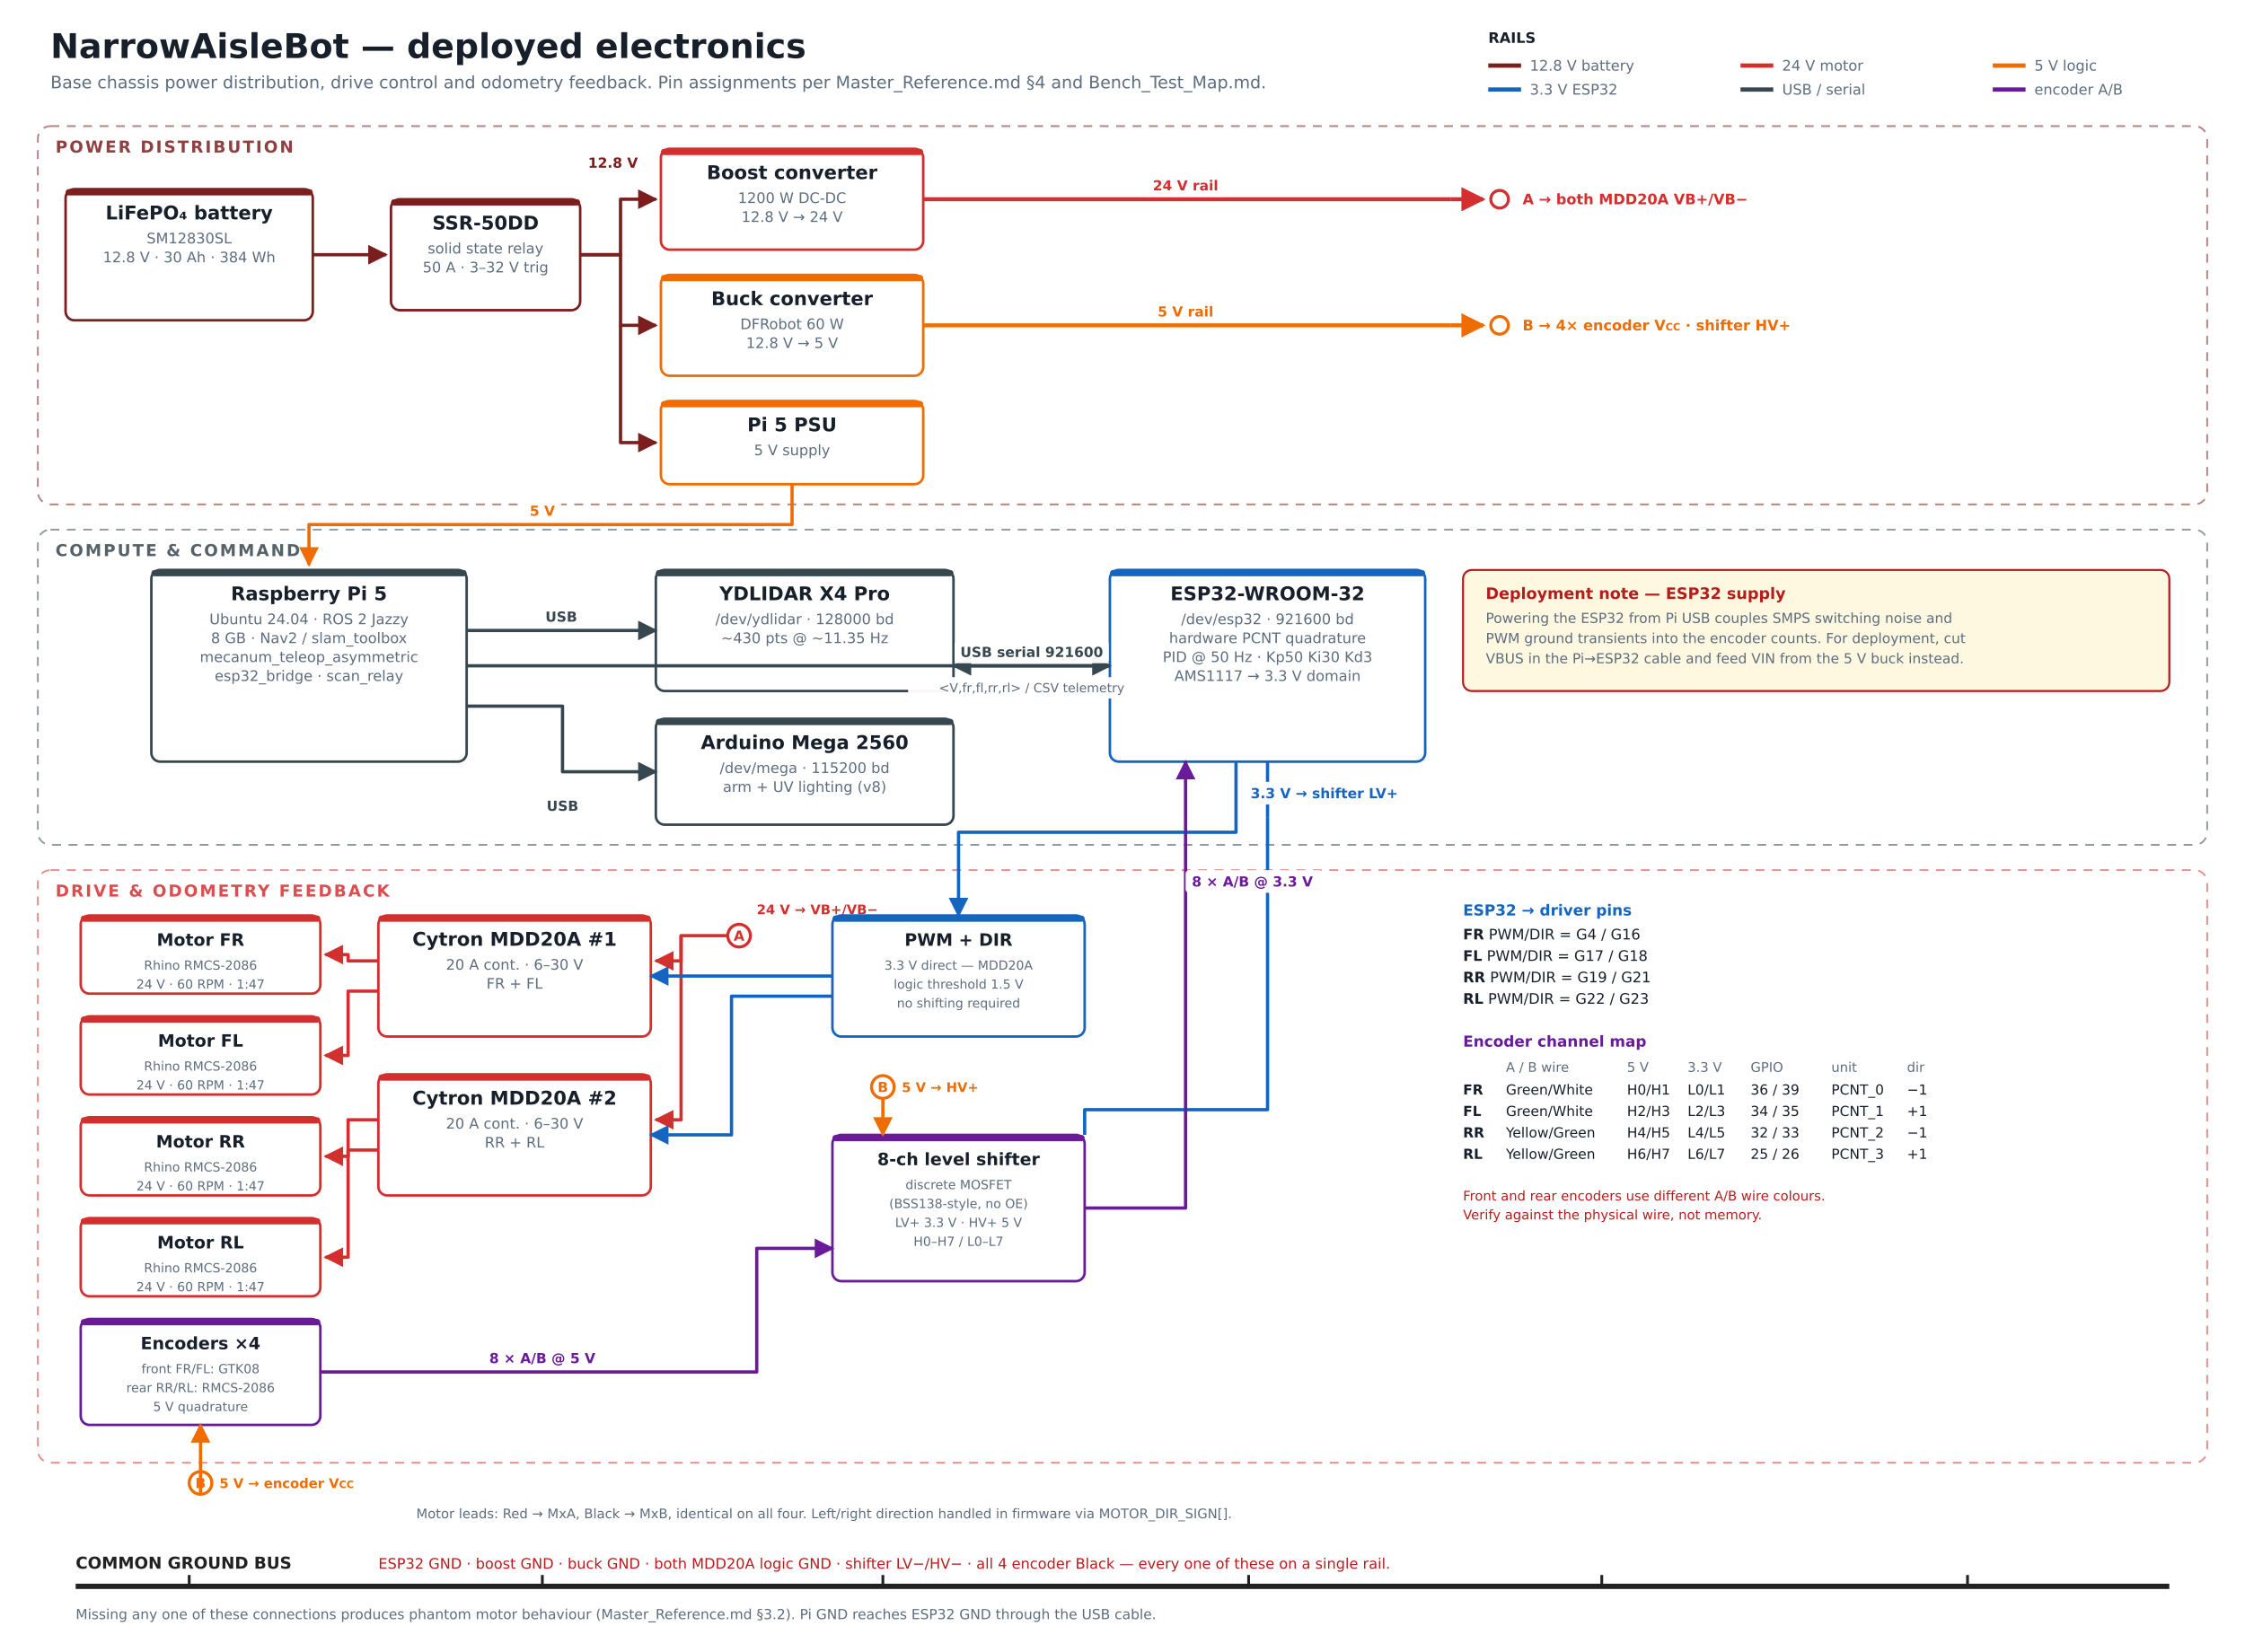
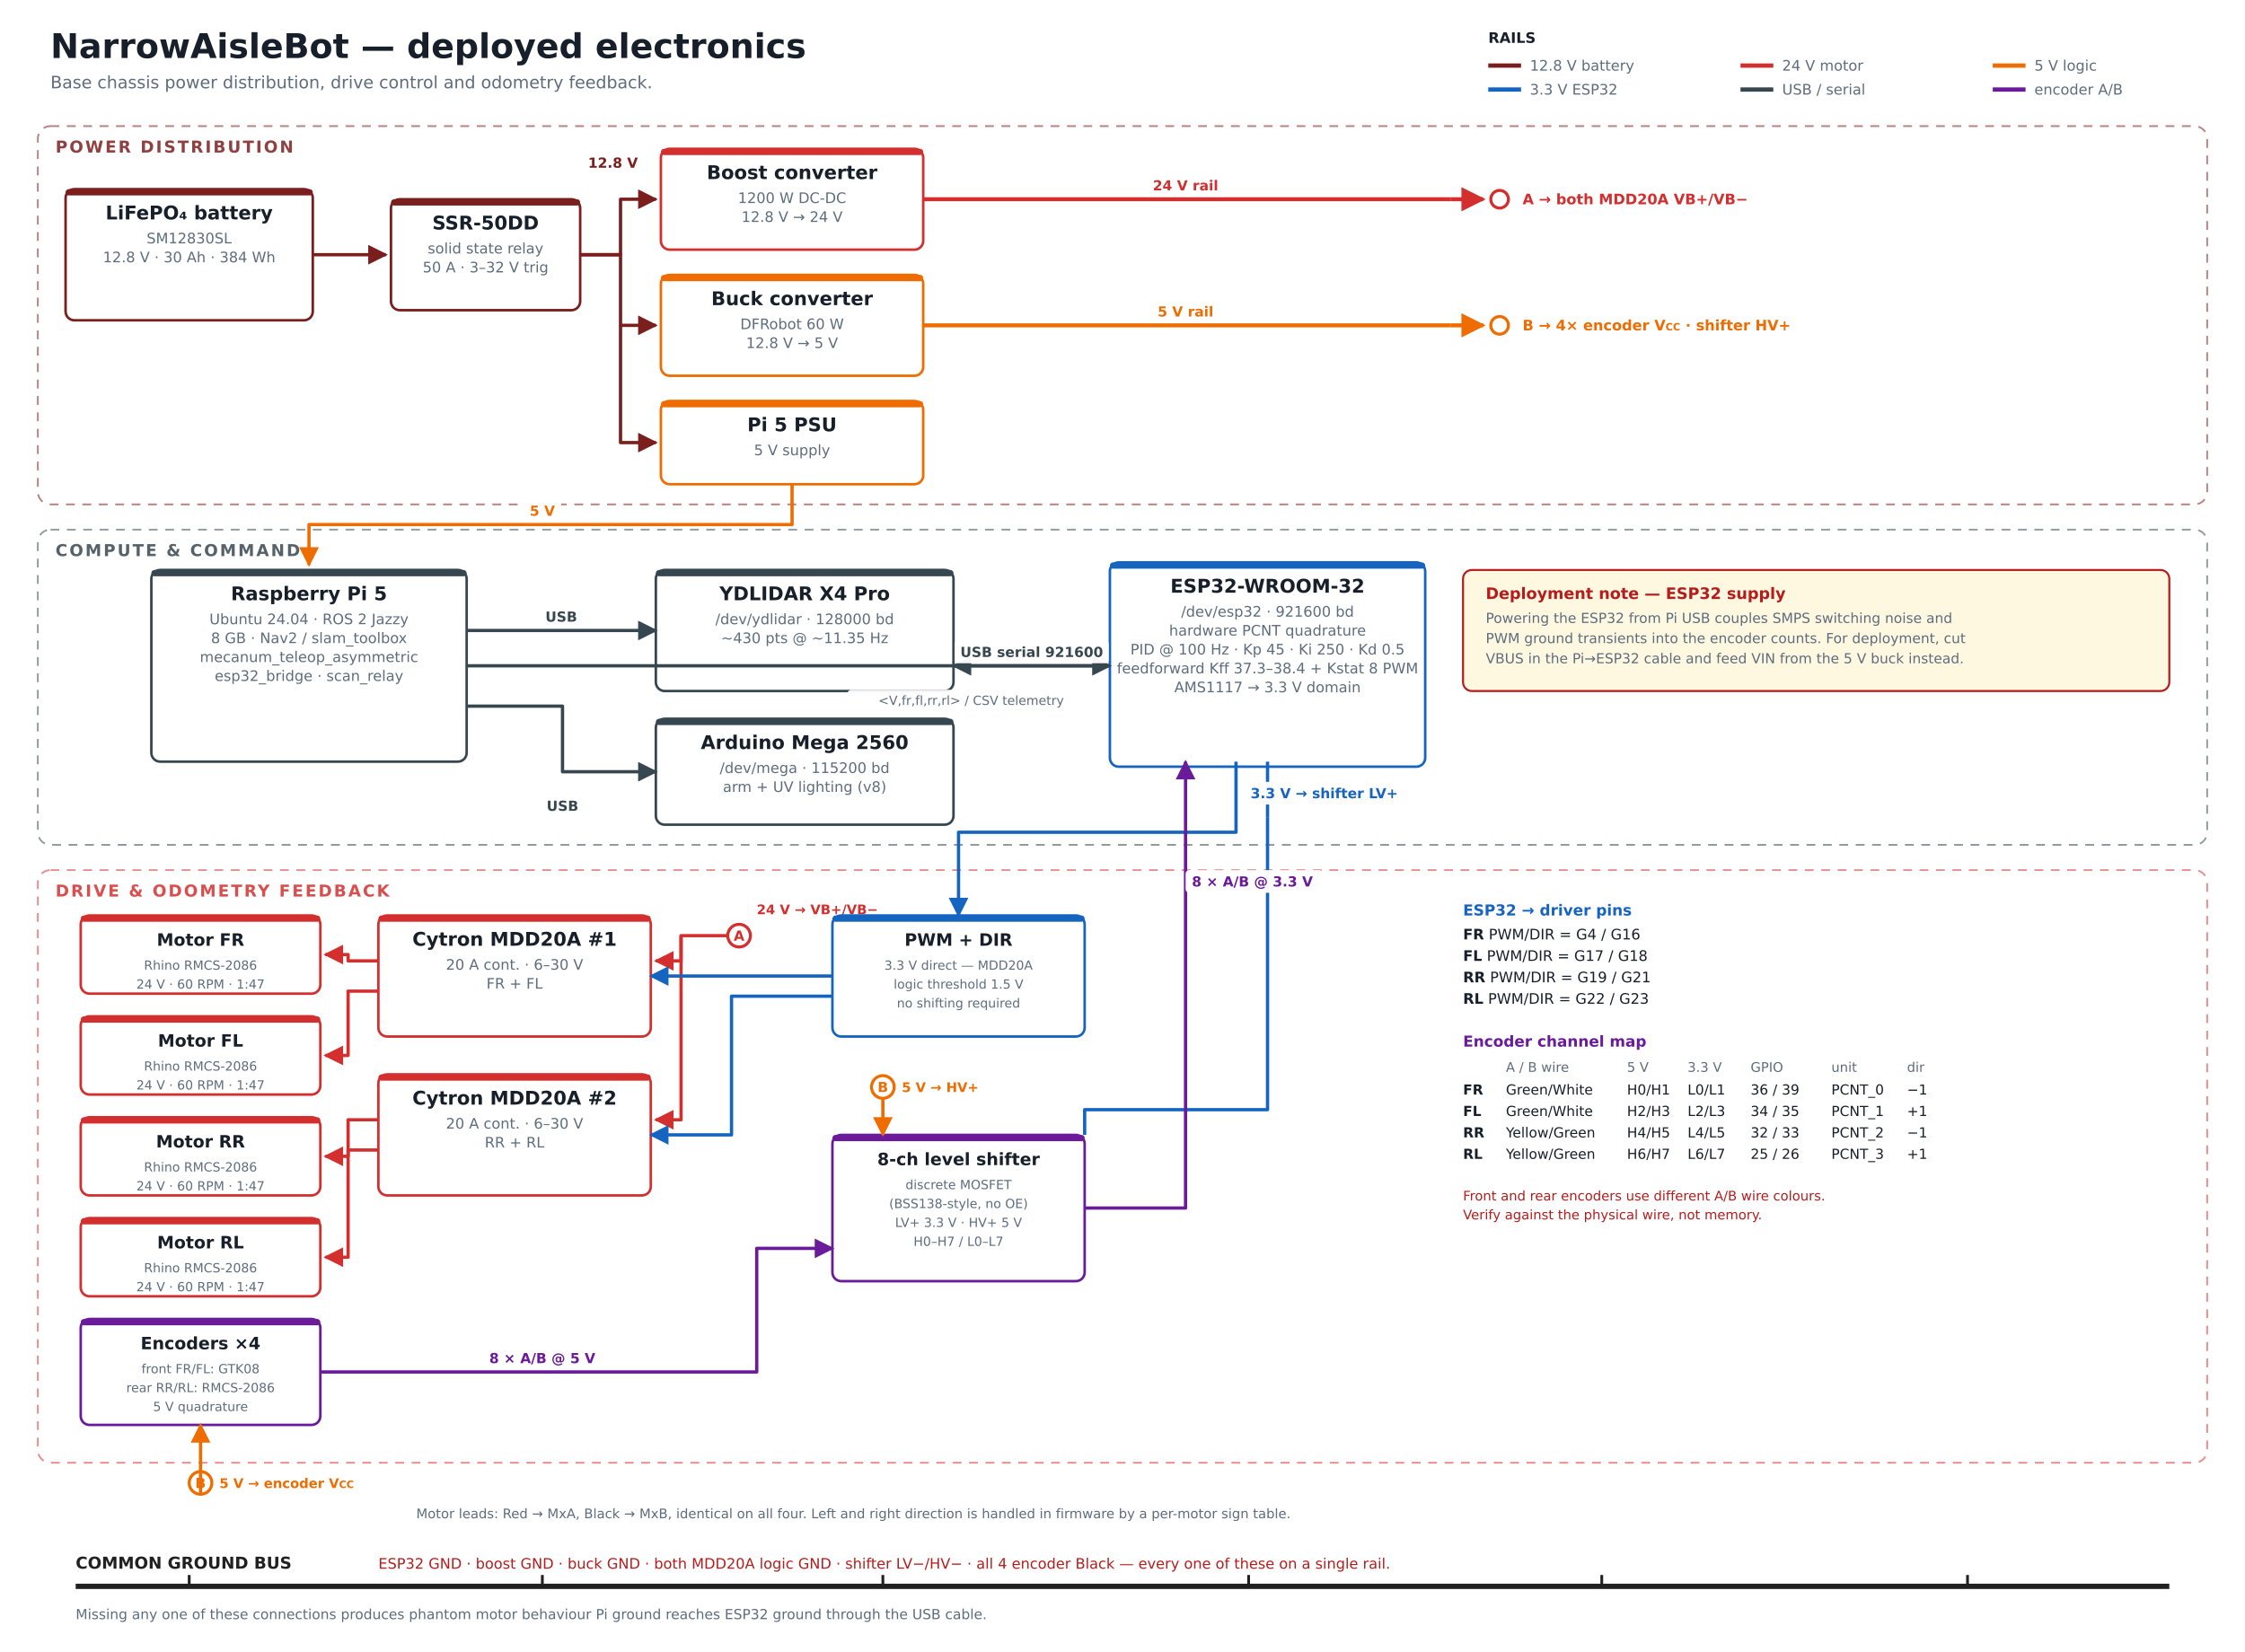
<svg xmlns="http://www.w3.org/2000/svg" width="1780" height="1310" viewBox="0 0 1780 1310" font-family="DejaVu Sans, Arial, sans-serif">
  <rect width="1780" height="1310" fill="#FFFFFF" />
  <defs>
    <marker id="a_b" viewBox="0 0 10 10" refX="9" refY="5" markerWidth="6" markerHeight="6" orient="auto-start-reverse">
      <path d="M0,0 L10,5 L0,10 z" fill="#7B1E1E" />
    </marker>
    <marker id="a_v24" viewBox="0 0 10 10" refX="9" refY="5" markerWidth="6" markerHeight="6" orient="auto-start-reverse">
      <path d="M0,0 L10,5 L0,10 z" fill="#D32F2F" />
    </marker>
    <marker id="a_v5" viewBox="0 0 10 10" refX="9" refY="5" markerWidth="6" markerHeight="6" orient="auto-start-reverse">
      <path d="M0,0 L10,5 L0,10 z" fill="#EF6C00" />
    </marker>
    <marker id="a_v33" viewBox="0 0 10 10" refX="9" refY="5" markerWidth="6" markerHeight="6" orient="auto-start-reverse">
      <path d="M0,0 L10,5 L0,10 z" fill="#1565C0" />
    </marker>
    <marker id="a_sig" viewBox="0 0 10 10" refX="9" refY="5" markerWidth="6" markerHeight="6" orient="auto-start-reverse">
      <path d="M0,0 L10,5 L0,10 z" fill="#37474F" />
    </marker>
    <marker id="a_enc" viewBox="0 0 10 10" refX="9" refY="5" markerWidth="6" markerHeight="6" orient="auto-start-reverse">
      <path d="M0,0 L10,5 L0,10 z" fill="#6A1B9A" />
    </marker>
  </defs>
  <text x="40" y="46" font-size="27" font-weight="bold" fill="#17202A">NarrowAisleBot — deployed electronics</text>
-   <text x="40" y="70" font-size="13.5" fill="#5D6D7E">Base chassis power distribution, drive control and odometry feedback. Pin assignments per Master_Reference.md §4 and Bench_Test_Map.md.</text>
+   <text x="40" y="70" font-size="13.5" fill="#5D6D7E">Base chassis power distribution, drive control and odometry feedback.</text>
  <text x="1180" y="34" font-size="11.5" font-weight="bold" fill="#17202A">RAILS</text>
  <line x1="1180" y1="52" x2="1206" y2="52" stroke="#7B1E1E" stroke-width="3.4" />
  <text x="1213" y="56" font-size="11.5" fill="#5D6D7E">12.8 V battery</text>
  <line x1="1380" y1="52" x2="1406" y2="52" stroke="#D32F2F" stroke-width="3.4" />
  <text x="1413" y="56" font-size="11.5" fill="#5D6D7E">24 V motor</text>
  <line x1="1580" y1="52" x2="1606" y2="52" stroke="#EF6C00" stroke-width="3.4" />
  <text x="1613" y="56" font-size="11.5" fill="#5D6D7E">5 V logic</text>
  <line x1="1180" y1="71" x2="1206" y2="71" stroke="#1565C0" stroke-width="3.4" />
  <text x="1213" y="75" font-size="11.5" fill="#5D6D7E">3.3 V ESP32</text>
  <line x1="1380" y1="71" x2="1406" y2="71" stroke="#37474F" stroke-width="3.4" />
  <text x="1413" y="75" font-size="11.5" fill="#5D6D7E">USB / serial</text>
  <line x1="1580" y1="71" x2="1606" y2="71" stroke="#6A1B9A" stroke-width="3.4" />
  <text x="1613" y="75" font-size="11.5" fill="#5D6D7E">encoder A/B</text>
  <rect x="30" y="100" width="1720" height="300" rx="10" fill="none" stroke="#7B1E1E" stroke-width="1.4" stroke-dasharray="7 6" opacity="0.55" />
  <text x="44" y="121" font-size="13" font-weight="bold" fill="#7B1E1E" opacity="0.85" letter-spacing="1.5">POWER DISTRIBUTION</text>
  <rect x="52" y="150" width="196" height="104" rx="7" fill="#FFFFFF" stroke="#7B1E1E" stroke-width="2" />
  <rect x="52" y="150" width="196" height="5" rx="2.5" fill="#7B1E1E" />
  <text x="150.0" y="174" font-size="15" font-weight="bold" fill="#17202A" text-anchor="middle">LiFePO₄ battery</text>
  <text x="150.0" y="193" font-size="11.5" fill="#5D6D7E" text-anchor="middle">SM12830SL</text>
  <text x="150.0" y="208" font-size="11.5" fill="#5D6D7E" text-anchor="middle">12.8 V · 30 Ah · 384 Wh</text>
  <rect x="310" y="158" width="150" height="88" rx="7" fill="#FFFFFF" stroke="#7B1E1E" stroke-width="2" />
  <rect x="310" y="158" width="150" height="5" rx="2.5" fill="#7B1E1E" />
  <text x="385.0" y="182" font-size="15" font-weight="bold" fill="#17202A" text-anchor="middle">SSR-50DD</text>
  <text x="385.0" y="201" font-size="11.5" fill="#5D6D7E" text-anchor="middle">solid state relay</text>
  <text x="385.0" y="216" font-size="11.5" fill="#5D6D7E" text-anchor="middle">50 A · 3–32 V trig</text>
  <rect x="524" y="118" width="208" height="80" rx="7" fill="#FFFFFF" stroke="#D32F2F" stroke-width="2" />
  <rect x="524" y="118" width="208" height="5" rx="2.5" fill="#D32F2F" />
  <text x="628.0" y="142" font-size="15" font-weight="bold" fill="#17202A" text-anchor="middle">Boost converter</text>
  <text x="628.0" y="161" font-size="11.5" fill="#5D6D7E" text-anchor="middle">1200 W DC-DC</text>
  <text x="628.0" y="176" font-size="11.5" fill="#5D6D7E" text-anchor="middle">12.8 V → 24 V</text>
  <rect x="524" y="218" width="208" height="80" rx="7" fill="#FFFFFF" stroke="#EF6C00" stroke-width="2" />
  <rect x="524" y="218" width="208" height="5" rx="2.5" fill="#EF6C00" />
  <text x="628.0" y="242" font-size="15" font-weight="bold" fill="#17202A" text-anchor="middle">Buck converter</text>
  <text x="628.0" y="261" font-size="11.5" fill="#5D6D7E" text-anchor="middle">DFRobot 60 W</text>
  <text x="628.0" y="276" font-size="11.5" fill="#5D6D7E" text-anchor="middle">12.8 V → 5 V</text>
  <rect x="524" y="318" width="208" height="66" rx="7" fill="#FFFFFF" stroke="#EF6C00" stroke-width="2" />
  <rect x="524" y="318" width="208" height="5" rx="2.5" fill="#EF6C00" />
  <text x="628.0" y="342" font-size="15" font-weight="bold" fill="#17202A" text-anchor="middle">Pi 5 PSU</text>
  <text x="628.0" y="361" font-size="11.5" fill="#5D6D7E" text-anchor="middle">5 V supply</text>
  <path d="M 248,202 L 306,202" fill="none" stroke="#7B1E1E" stroke-width="2.6" stroke-linejoin="round" marker-end="url(#a_b)" />
  <path d="M 460,202 L 492,202 L 492,158 L 520,158" fill="none" stroke="#7B1E1E" stroke-width="2.6" stroke-linejoin="round" marker-end="url(#a_b)" />
  <path d="M 460,202 L 492,202 L 492,258 L 520,258" fill="none" stroke="#7B1E1E" stroke-width="2.6" stroke-linejoin="round" marker-end="url(#a_b)" />
  <path d="M 492,258 L 492,351 L 520,351" fill="none" stroke="#7B1E1E" stroke-width="2.6" stroke-linejoin="round" marker-end="url(#a_b)" />
  <rect x="461.2" y="120" width="49.6" height="18" rx="3" fill="#FFFFFF" opacity="0.95" />
  <text x="486" y="133" font-size="11" font-weight="bold" fill="#7B1E1E" text-anchor="middle">12.8 V</text>
  <path d="M 732,158 L 1150,158" fill="none" stroke="#D32F2F" stroke-width="3.2" stroke-linejoin="round" />
  <rect x="905.3" y="138" width="69.4" height="18" rx="3" fill="#FFFFFF" opacity="0.95" />
  <text x="940" y="151" font-size="11" font-weight="bold" fill="#D32F2F" text-anchor="middle">24 V rail</text>
  <path d="M 1150,158 L 1176,158" stroke="#D32F2F" stroke-width="3.2" fill="none" marker-end="url(#a_v24)" />
  <circle cx="1189.0" cy="158" r="7" fill="#FFFFFF" stroke="#D32F2F" stroke-width="2.4" />
  <text x="1207.2" y="162" font-size="11.5" font-weight="bold" fill="#D32F2F" text-anchor="start">A → both MDD20A VB+/VB−</text>
  <path d="M 732,258 L 1150,258" fill="none" stroke="#EF6C00" stroke-width="3.2" stroke-linejoin="round" />
  <rect x="908.6" y="238" width="62.8" height="18" rx="3" fill="#FFFFFF" opacity="0.95" />
  <text x="940" y="251" font-size="11" font-weight="bold" fill="#EF6C00" text-anchor="middle">5 V rail</text>
  <path d="M 1150,258 L 1176,258" stroke="#EF6C00" stroke-width="3.2" fill="none" marker-end="url(#a_v5)" />
  <circle cx="1189.0" cy="258" r="7" fill="#FFFFFF" stroke="#EF6C00" stroke-width="2.4" />
  <text x="1207.2" y="262" font-size="11.5" font-weight="bold" fill="#EF6C00" text-anchor="start">B → 4× encoder V<tspan font-size="8">CC</tspan> · shifter HV+</text>
  <rect x="30" y="420" width="1720" height="250" rx="10" fill="none" stroke="#37474F" stroke-width="1.4" stroke-dasharray="7 6" opacity="0.55" />
  <text x="44" y="441" font-size="13" font-weight="bold" fill="#37474F" opacity="0.85" letter-spacing="1.5">COMPUTE &amp; COMMAND</text>
  <rect x="120" y="452" width="250" height="152" rx="7" fill="#FFFFFF" stroke="#37474F" stroke-width="2" />
  <rect x="120" y="452" width="250" height="5" rx="2.5" fill="#37474F" />
  <text x="245.0" y="476" font-size="15" font-weight="bold" fill="#17202A" text-anchor="middle">Raspberry Pi 5</text>
  <text x="245.0" y="495" font-size="11.5" fill="#5D6D7E" text-anchor="middle">Ubuntu 24.04 · ROS 2 Jazzy</text>
  <text x="245.0" y="510" font-size="11.5" fill="#5D6D7E" text-anchor="middle">8 GB · Nav2 / slam_toolbox</text>
  <text x="245.0" y="525" font-size="11.5" fill="#5D6D7E" text-anchor="middle">mecanum_teleop_asymmetric</text>
  <text x="245.0" y="540" font-size="11.5" fill="#5D6D7E" text-anchor="middle">esp32_bridge · scan_relay</text>
  <rect x="520" y="452" width="236" height="96" rx="7" fill="#FFFFFF" stroke="#37474F" stroke-width="2" />
  <rect x="520" y="452" width="236" height="5" rx="2.5" fill="#37474F" />
  <text x="638.0" y="476" font-size="15" font-weight="bold" fill="#17202A" text-anchor="middle">YDLIDAR X4 Pro</text>
  <text x="638.0" y="495" font-size="11.5" fill="#5D6D7E" text-anchor="middle">/dev/ydlidar · 128000 bd</text>
  <text x="638.0" y="510" font-size="11.5" fill="#5D6D7E" text-anchor="middle">~430 pts @ ~11.35 Hz</text>
  <rect x="520" y="570" width="236" height="84" rx="7" fill="#FFFFFF" stroke="#37474F" stroke-width="2" />
  <rect x="520" y="570" width="236" height="5" rx="2.5" fill="#37474F" />
  <text x="638.0" y="594" font-size="15" font-weight="bold" fill="#17202A" text-anchor="middle">Arduino Mega 2560</text>
  <text x="638.0" y="613" font-size="11.5" fill="#5D6D7E" text-anchor="middle">/dev/mega · 115200 bd</text>
  <text x="638.0" y="628" font-size="11.5" fill="#5D6D7E" text-anchor="middle">arm + UV lighting (v8)</text>
-   <rect x="880" y="452" width="250" height="152" rx="7" fill="#FFFFFF" stroke="#1565C0" stroke-width="2" />
-   <rect x="880" y="452" width="250" height="5" rx="2.5" fill="#1565C0" />
-   <text x="1005.0" y="476" font-size="15" font-weight="bold" fill="#17202A" text-anchor="middle">ESP32-WROOM-32</text>
-   <text x="1005.0" y="495" font-size="11.5" fill="#5D6D7E" text-anchor="middle">/dev/esp32 · 921600 bd</text>
-   <text x="1005.0" y="510" font-size="11.5" fill="#5D6D7E" text-anchor="middle">hardware PCNT quadrature</text>
-   <text x="1005.0" y="525" font-size="11.5" fill="#5D6D7E" text-anchor="middle">PID @ 50 Hz · Kp50 Ki30 Kd3</text>
-   <text x="1005.0" y="540" font-size="11.5" fill="#5D6D7E" text-anchor="middle">AMS1117 → 3.3 V domain</text>
+   <rect x="880" y="446" width="250" height="162" rx="7" fill="#FFFFFF" stroke="#1565C0" stroke-width="2" />
+   <rect x="880" y="446" width="250" height="5" rx="2.5" fill="#1565C0" />
+   <text x="1005.0" y="470" font-size="15" font-weight="bold" fill="#17202A" text-anchor="middle">ESP32-WROOM-32</text>
+   <text x="1005.0" y="489" font-size="11.5" fill="#5D6D7E" text-anchor="middle">/dev/esp32 · 921600 bd</text>
+   <text x="1005.0" y="504" font-size="11.5" fill="#5D6D7E" text-anchor="middle">hardware PCNT quadrature</text>
+   <text x="1005.0" y="519" font-size="11.5" fill="#5D6D7E" text-anchor="middle">PID @ 100 Hz · Kp 45 · Ki 250 · Kd 0.5</text>
+   <text x="1005.0" y="534" font-size="11.5" fill="#5D6D7E" text-anchor="middle">feedforward Kff 37.3–38.4 + Kstat 8 PWM</text>
+   <text x="1005.0" y="549" font-size="11.5" fill="#5D6D7E" text-anchor="middle">AMS1117 → 3.3 V domain</text>
  <path d="M 370,500 L 520,500" fill="none" stroke="#37474F" stroke-width="2.6" stroke-linejoin="round" marker-end="url(#a_sig)" />
  <rect x="430.1" y="480" width="29.8" height="18" rx="3" fill="#FFFFFF" opacity="0.95" />
  <text x="445" y="493" font-size="11" font-weight="bold" fill="#37474F" text-anchor="middle">USB</text>
  <path d="M 370,560 L 446,560 L 446,612 L 520,612" fill="none" stroke="#37474F" stroke-width="2.6" stroke-linejoin="round" marker-end="url(#a_sig)" />
  <rect x="431.1" y="630" width="29.8" height="18" rx="3" fill="#FFFFFF" opacity="0.95" />
  <text x="446" y="643" font-size="11" font-weight="bold" fill="#37474F" text-anchor="middle">USB</text>
  <path d="M 370,528 L 760,528 L 760,528 L 880,528" fill="none" stroke="#37474F" stroke-width="2.6" stroke-linejoin="round" />
  <path d="M 756,528 L 880,528" fill="none" stroke="#37474F" stroke-width="2.6" marker-end="url(#a_sig)" marker-start="url(#a_sig)" />
  <rect x="756.9" y="508" width="122.2" height="18" rx="3" fill="#FFFFFF" opacity="0.95" />
  <text x="818" y="521" font-size="11" font-weight="bold" fill="#37474F" text-anchor="middle">USB serial 921600</text>
-   <rect x="720.0" y="537" width="196.0" height="17" rx="3" fill="#FFFFFF" opacity="0.95" />
-   <text x="818" y="549" font-size="10" font-weight="normal" fill="#5D6D7E" text-anchor="middle">&lt;V,fr,fl,rr,rl&gt; / CSV telemetry</text>
+   <rect x="672.0" y="547" width="196.0" height="17" rx="3" fill="#FFFFFF" opacity="0.95" />
+   <text x="770" y="559" font-size="10" font-weight="normal" fill="#5D6D7E" text-anchor="middle">&lt;V,fr,fl,rr,rl&gt; / CSV telemetry</text>
  <path d="M 628,384 L 628,416 L 245,416 L 245,448" fill="none" stroke="#EF6C00" stroke-width="2.6" stroke-linejoin="round" marker-end="url(#a_v5)" />
  <rect x="415.1" y="396" width="29.8" height="18" rx="3" fill="#FFFFFF" opacity="0.95" />
  <text x="430" y="409" font-size="11" font-weight="bold" fill="#EF6C00" text-anchor="middle">5 V</text>
  <path d="M 1005,604 L 1005,648" fill="none" stroke="#1565C0" stroke-width="2.6" stroke-linejoin="round" />
  <rect x="982.3" y="620" width="135.4" height="18" rx="3" fill="#FFFFFF" opacity="0.95" />
  <text x="1050" y="633" font-size="11" font-weight="bold" fill="#1565C0" text-anchor="middle">3.3 V → shifter LV+</text>
  <rect x="30" y="690" width="1720" height="470" rx="10" fill="none" stroke="#D32F2F" stroke-width="1.4" stroke-dasharray="7 6" opacity="0.55" />
  <text x="44" y="711" font-size="13" font-weight="bold" fill="#D32F2F" opacity="0.85" letter-spacing="1.5">DRIVE &amp; ODOMETRY FEEDBACK</text>
  <rect x="300" y="726" width="216" height="96" rx="7" fill="#FFFFFF" stroke="#D32F2F" stroke-width="2" />
  <rect x="300" y="726" width="216" height="5" rx="2.5" fill="#D32F2F" />
  <text x="408.0" y="750" font-size="15" font-weight="bold" fill="#17202A" text-anchor="middle">Cytron MDD20A #1</text>
  <text x="408.0" y="769" font-size="11.5" fill="#5D6D7E" text-anchor="middle">20 A cont. · 6–30 V</text>
  <text x="408.0" y="784" font-size="11.5" fill="#5D6D7E" text-anchor="middle">FR + FL</text>
  <rect x="300" y="852" width="216" height="96" rx="7" fill="#FFFFFF" stroke="#D32F2F" stroke-width="2" />
  <rect x="300" y="852" width="216" height="5" rx="2.5" fill="#D32F2F" />
  <text x="408.0" y="876" font-size="15" font-weight="bold" fill="#17202A" text-anchor="middle">Cytron MDD20A #2</text>
  <text x="408.0" y="895" font-size="11.5" fill="#5D6D7E" text-anchor="middle">20 A cont. · 6–30 V</text>
  <text x="408.0" y="910" font-size="11.5" fill="#5D6D7E" text-anchor="middle">RR + RL</text>
  <rect x="64" y="726" width="190" height="62" rx="7" fill="#FFFFFF" stroke="#D32F2F" stroke-width="2" />
  <rect x="64" y="726" width="190" height="5" rx="2.5" fill="#D32F2F" />
  <text x="159.0" y="750" font-size="13.5" font-weight="bold" fill="#17202A" text-anchor="middle">Motor FR</text>
  <text x="159.0" y="769" font-size="10" fill="#5D6D7E" text-anchor="middle">Rhino RMCS-2086</text>
  <text x="159.0" y="784" font-size="10" fill="#5D6D7E" text-anchor="middle">24 V · 60 RPM · 1:47</text>
  <rect x="64" y="806" width="190" height="62" rx="7" fill="#FFFFFF" stroke="#D32F2F" stroke-width="2" />
  <rect x="64" y="806" width="190" height="5" rx="2.5" fill="#D32F2F" />
  <text x="159.0" y="830" font-size="13.5" font-weight="bold" fill="#17202A" text-anchor="middle">Motor FL</text>
  <text x="159.0" y="849" font-size="10" fill="#5D6D7E" text-anchor="middle">Rhino RMCS-2086</text>
  <text x="159.0" y="864" font-size="10" fill="#5D6D7E" text-anchor="middle">24 V · 60 RPM · 1:47</text>
  <rect x="64" y="886" width="190" height="62" rx="7" fill="#FFFFFF" stroke="#D32F2F" stroke-width="2" />
  <rect x="64" y="886" width="190" height="5" rx="2.5" fill="#D32F2F" />
  <text x="159.0" y="910" font-size="13.5" font-weight="bold" fill="#17202A" text-anchor="middle">Motor RR</text>
  <text x="159.0" y="929" font-size="10" fill="#5D6D7E" text-anchor="middle">Rhino RMCS-2086</text>
  <text x="159.0" y="944" font-size="10" fill="#5D6D7E" text-anchor="middle">24 V · 60 RPM · 1:47</text>
  <rect x="64" y="966" width="190" height="62" rx="7" fill="#FFFFFF" stroke="#D32F2F" stroke-width="2" />
  <rect x="64" y="966" width="190" height="5" rx="2.5" fill="#D32F2F" />
  <text x="159.0" y="990" font-size="13.5" font-weight="bold" fill="#17202A" text-anchor="middle">Motor RL</text>
  <text x="159.0" y="1009" font-size="10" fill="#5D6D7E" text-anchor="middle">Rhino RMCS-2086</text>
  <text x="159.0" y="1024" font-size="10" fill="#5D6D7E" text-anchor="middle">24 V · 60 RPM · 1:47</text>
  <circle cx="586" cy="742" r="9" fill="#FFFFFF" stroke="#D32F2F" stroke-width="2.4" />
  <text x="586" y="746" font-size="11" font-weight="bold" fill="#D32F2F" text-anchor="middle">A</text>
  <path d="M 577,742 L 540,742 L 540,762 L 520,762" fill="none" stroke="#D32F2F" stroke-width="2.6" stroke-linejoin="round" marker-end="url(#a_v24)" />
  <path d="M 540,742 L 540,888 L 520,888" fill="none" stroke="#D32F2F" stroke-width="2.6" stroke-linejoin="round" marker-end="url(#a_v24)" />
  <rect x="595" y="712.5" width="98.2" height="17.5" rx="3" fill="#FFFFFF" opacity="0.95" />
  <text x="600" y="725" font-size="10.5" font-weight="bold" fill="#D32F2F" text-anchor="start">24 V → VB+/VB−</text>
  <path d="M 300,762 L 276,762 L 276,757 L 258,757" fill="none" stroke="#D32F2F" stroke-width="2.6" stroke-linejoin="round" marker-end="url(#a_v24)" />
  <path d="M 300,786 L 276,786 L 276,837 L 258,837" fill="none" stroke="#D32F2F" stroke-width="2.6" stroke-linejoin="round" marker-end="url(#a_v24)" />
  <path d="M 300,888 L 276,888 L 276,917 L 258,917" fill="none" stroke="#D32F2F" stroke-width="2.6" stroke-linejoin="round" marker-end="url(#a_v24)" />
  <path d="M 300,912 L 276,912 L 276,997 L 258,997" fill="none" stroke="#D32F2F" stroke-width="2.6" stroke-linejoin="round" marker-end="url(#a_v24)" />
-   <text x="330" y="1204" font-size="10.5" fill="#5D6D7E">Motor leads: Red → MxA, Black → MxB, identical on all four. Left/right direction handled in firmware via MOTOR_DIR_SIGN[].</text>
+   <text x="330" y="1204" font-size="10.5" fill="#5D6D7E">Motor leads: Red → MxA, Black → MxB, identical on all four. Left and right direction is handled in firmware by a per-motor sign table.</text>
  <rect x="660" y="726" width="200" height="96" rx="7" fill="#FFFFFF" stroke="#1565C0" stroke-width="2" />
  <rect x="660" y="726" width="200" height="5" rx="2.5" fill="#1565C0" />
  <text x="760.0" y="750" font-size="13.5" font-weight="bold" fill="#17202A" text-anchor="middle">PWM + DIR</text>
  <text x="760.0" y="769" font-size="10" fill="#5D6D7E" text-anchor="middle">3.3 V direct — MDD20A</text>
  <text x="760.0" y="784" font-size="10" fill="#5D6D7E" text-anchor="middle">logic threshold 1.5 V</text>
  <text x="760.0" y="799" font-size="10" fill="#5D6D7E" text-anchor="middle">no shifting required</text>
  <path d="M 980,604 L 980,660 L 760,660 L 760,726" fill="none" stroke="#1565C0" stroke-width="2.6" stroke-linejoin="round" marker-end="url(#a_v33)" />
  <path d="M 660,774 L 516,774" fill="none" stroke="#1565C0" stroke-width="2.6" stroke-linejoin="round" marker-end="url(#a_v33)" />
  <path d="M 660,790 L 580,790 L 580,900 L 516,900" fill="none" stroke="#1565C0" stroke-width="2.6" stroke-linejoin="round" marker-end="url(#a_v33)" />
  <text x="1160" y="745" font-size="11.5" fill="#17202A">
    <tspan font-weight="bold">FR</tspan>  PWM/DIR = G4 / G16</text>
  <text x="1160" y="762" font-size="11.5" fill="#17202A">
    <tspan font-weight="bold">FL</tspan>  PWM/DIR = G17 / G18</text>
  <text x="1160" y="779" font-size="11.5" fill="#17202A">
    <tspan font-weight="bold">RR</tspan>  PWM/DIR = G19 / G21</text>
  <text x="1160" y="796" font-size="11.5" fill="#17202A">
    <tspan font-weight="bold">RL</tspan>  PWM/DIR = G22 / G23</text>
  <text x="1160" y="726" font-size="12" font-weight="bold" fill="#1565C0">ESP32 → driver pins</text>
  <rect x="660" y="900" width="200" height="116" rx="7" fill="#FFFFFF" stroke="#6A1B9A" stroke-width="2" />
  <rect x="660" y="900" width="200" height="5" rx="2.5" fill="#6A1B9A" />
  <text x="760.0" y="924" font-size="13.5" font-weight="bold" fill="#17202A" text-anchor="middle">8-ch level shifter</text>
  <text x="760.0" y="943" font-size="10" fill="#5D6D7E" text-anchor="middle">discrete MOSFET</text>
  <text x="760.0" y="958" font-size="10" fill="#5D6D7E" text-anchor="middle">(BSS138-style, no OE)</text>
  <text x="760.0" y="973" font-size="10" fill="#5D6D7E" text-anchor="middle">LV+ 3.3 V · HV+ 5 V</text>
  <text x="760.0" y="988" font-size="10" fill="#5D6D7E" text-anchor="middle">H0–H7 / L0–L7</text>
  <path d="M 1005,648 L 1005,880 L 860,880 L 860,900" fill="none" stroke="#1565C0" stroke-width="2.6" stroke-linejoin="round" />
  <rect x="64" y="1046" width="190" height="84" rx="7" fill="#FFFFFF" stroke="#6A1B9A" stroke-width="2" />
  <rect x="64" y="1046" width="190" height="5" rx="2.5" fill="#6A1B9A" />
  <text x="159.0" y="1070" font-size="13.5" font-weight="bold" fill="#17202A" text-anchor="middle">Encoders ×4</text>
  <text x="159.0" y="1089" font-size="10" fill="#5D6D7E" text-anchor="middle">front FR/FL: GTK08</text>
  <text x="159.0" y="1104" font-size="10" fill="#5D6D7E" text-anchor="middle">rear RR/RL: RMCS-2086</text>
  <text x="159.0" y="1119" font-size="10" fill="#5D6D7E" text-anchor="middle">5 V quadrature</text>
  <circle cx="159" cy="1176" r="9" fill="#FFFFFF" stroke="#EF6C00" stroke-width="2.4" />
  <text x="159" y="1180" font-size="11" font-weight="bold" fill="#EF6C00" text-anchor="middle">B</text>
  <path d="M 159,1185 L 159,1130" fill="none" stroke="#EF6C00" stroke-width="2.6" stroke-linejoin="round" marker-end="url(#a_v5)" />
  <text x="174" y="1180" font-size="10.5" font-weight="bold" fill="#EF6C00">5 V → encoder V<tspan font-size="8">CC</tspan>
  </text>
  <circle cx="700" cy="862" r="9" fill="#FFFFFF" stroke="#EF6C00" stroke-width="2.4" />
  <text x="700" y="866" font-size="11" font-weight="bold" fill="#EF6C00" text-anchor="middle">B</text>
  <path d="M 700,871 L 700,900" fill="none" stroke="#EF6C00" stroke-width="2.6" stroke-linejoin="round" marker-end="url(#a_v5)" />
  <text x="715" y="866" font-size="10.5" font-weight="bold" fill="#EF6C00">5 V → HV+</text>
  <path d="M 254,1088 L 600,1088 L 600,990 L 660,990" fill="none" stroke="#6A1B9A" stroke-width="2.6" stroke-linejoin="round" marker-end="url(#a_enc)" />
  <rect x="382.1" y="1068" width="95.8" height="18" rx="3" fill="#FFFFFF" opacity="0.95" />
  <text x="430" y="1081" font-size="11" font-weight="bold" fill="#6A1B9A" text-anchor="middle">8 × A/B @ 5 V</text>
  <path d="M 860,958 L 940,958 L 940,604" fill="none" stroke="#6A1B9A" stroke-width="2.6" stroke-linejoin="round" marker-end="url(#a_enc)" />
  <rect x="940" y="690" width="109.0" height="18" rx="3" fill="#FFFFFF" opacity="0.95" />
  <text x="945" y="703" font-size="11" font-weight="bold" fill="#6A1B9A" text-anchor="start">8 × A/B @ 3.3 V</text>
  <text x="1160" y="830" font-size="12" font-weight="bold" fill="#6A1B9A">Encoder channel map</text>
  <text x="1160" y="850" font-size="10.5" fill="#5D6D7E">
    <tspan x="1160" />
    <tspan x="1194">A / B wire</tspan>
    <tspan x="1290">5 V</tspan>
    <tspan x="1338">3.3 V</tspan>
    <tspan x="1388">GPIO</tspan>
    <tspan x="1452">unit</tspan>
    <tspan x="1512">dir</tspan>
  </text>
  <text y="868" font-size="11" fill="#17202A">
    <tspan x="1160" font-weight="bold">FR</tspan>
    <tspan x="1194">Green/White</tspan>
    <tspan x="1290">H0/H1</tspan>
    <tspan x="1338">L0/L1</tspan>
    <tspan x="1388">36 / 39</tspan>
    <tspan x="1452">PCNT_0</tspan>
    <tspan x="1512">−1</tspan>
  </text>
  <text y="885" font-size="11" fill="#17202A">
    <tspan x="1160" font-weight="bold">FL</tspan>
    <tspan x="1194">Green/White</tspan>
    <tspan x="1290">H2/H3</tspan>
    <tspan x="1338">L2/L3</tspan>
    <tspan x="1388">34 / 35</tspan>
    <tspan x="1452">PCNT_1</tspan>
    <tspan x="1512">+1</tspan>
  </text>
  <text y="902" font-size="11" fill="#17202A">
    <tspan x="1160" font-weight="bold">RR</tspan>
    <tspan x="1194">Yellow/Green</tspan>
    <tspan x="1290">H4/H5</tspan>
    <tspan x="1338">L4/L5</tspan>
    <tspan x="1388">32 / 33</tspan>
    <tspan x="1452">PCNT_2</tspan>
    <tspan x="1512">−1</tspan>
  </text>
  <text y="919" font-size="11" fill="#17202A">
    <tspan x="1160" font-weight="bold">RL</tspan>
    <tspan x="1194">Yellow/Green</tspan>
    <tspan x="1290">H6/H7</tspan>
    <tspan x="1338">L6/L7</tspan>
    <tspan x="1388">25 / 26</tspan>
    <tspan x="1452">PCNT_3</tspan>
    <tspan x="1512">+1</tspan>
  </text>
  <text x="1160" y="952" font-size="10.5" fill="#B71C1C">Front and rear encoders use different A/B wire colours.</text>
  <text x="1160" y="967" font-size="10.5" fill="#B71C1C">Verify against the physical wire, not memory.</text>
  <path d="M 60,1258 L 1720,1258" fill="none" stroke="#212121" stroke-width="4.2" stroke-linejoin="round" />
  <text x="60" y="1244" font-size="13" font-weight="bold" fill="#212121">COMMON GROUND BUS</text>
  <text x="300" y="1244" font-size="11.5" fill="#B71C1C">ESP32 GND · boost GND · buck GND · both MDD20A logic GND · shifter LV−/HV− · all 4 encoder Black — every one of these on a single rail.</text>
-   <text x="60" y="1284" font-size="11" fill="#5D6D7E">Missing any one of these connections produces phantom motor behaviour (Master_Reference.md §3.2). Pi GND reaches ESP32 GND through the USB cable.</text>
+   <text x="60" y="1284" font-size="11" fill="#5D6D7E">Missing any one of these connections produces phantom motor behaviour Pi ground reaches ESP32 ground through the USB cable.</text>
  <line x1="150" y1="1249" x2="150" y2="1258" stroke="#212121" stroke-width="2.2" />
  <line x1="430" y1="1249" x2="430" y2="1258" stroke="#212121" stroke-width="2.2" />
  <line x1="700" y1="1249" x2="700" y2="1258" stroke="#212121" stroke-width="2.2" />
  <line x1="990" y1="1249" x2="990" y2="1258" stroke="#212121" stroke-width="2.2" />
  <line x1="1270" y1="1249" x2="1270" y2="1258" stroke="#212121" stroke-width="2.2" />
  <line x1="1560" y1="1249" x2="1560" y2="1258" stroke="#212121" stroke-width="2.2" />
  <rect x="1160" y="452" width="560" height="96" rx="7" fill="#FFF8E1" stroke="#B71C1C" stroke-width="1.6" />
  <text x="1178" y="475" font-size="12.5" font-weight="bold" fill="#B71C1C">Deployment note — ESP32 supply</text>
  <text x="1178" y="494" font-size="11" fill="#5D6D7E">Powering the ESP32 from Pi USB couples SMPS switching noise and</text>
  <text x="1178" y="510" font-size="11" fill="#5D6D7E">PWM ground transients into the encoder counts. For deployment, cut</text>
  <text x="1178" y="526" font-size="11" fill="#5D6D7E">VBUS in the Pi→ESP32 cable and feed VIN from the 5 V buck instead.</text>
</svg>
